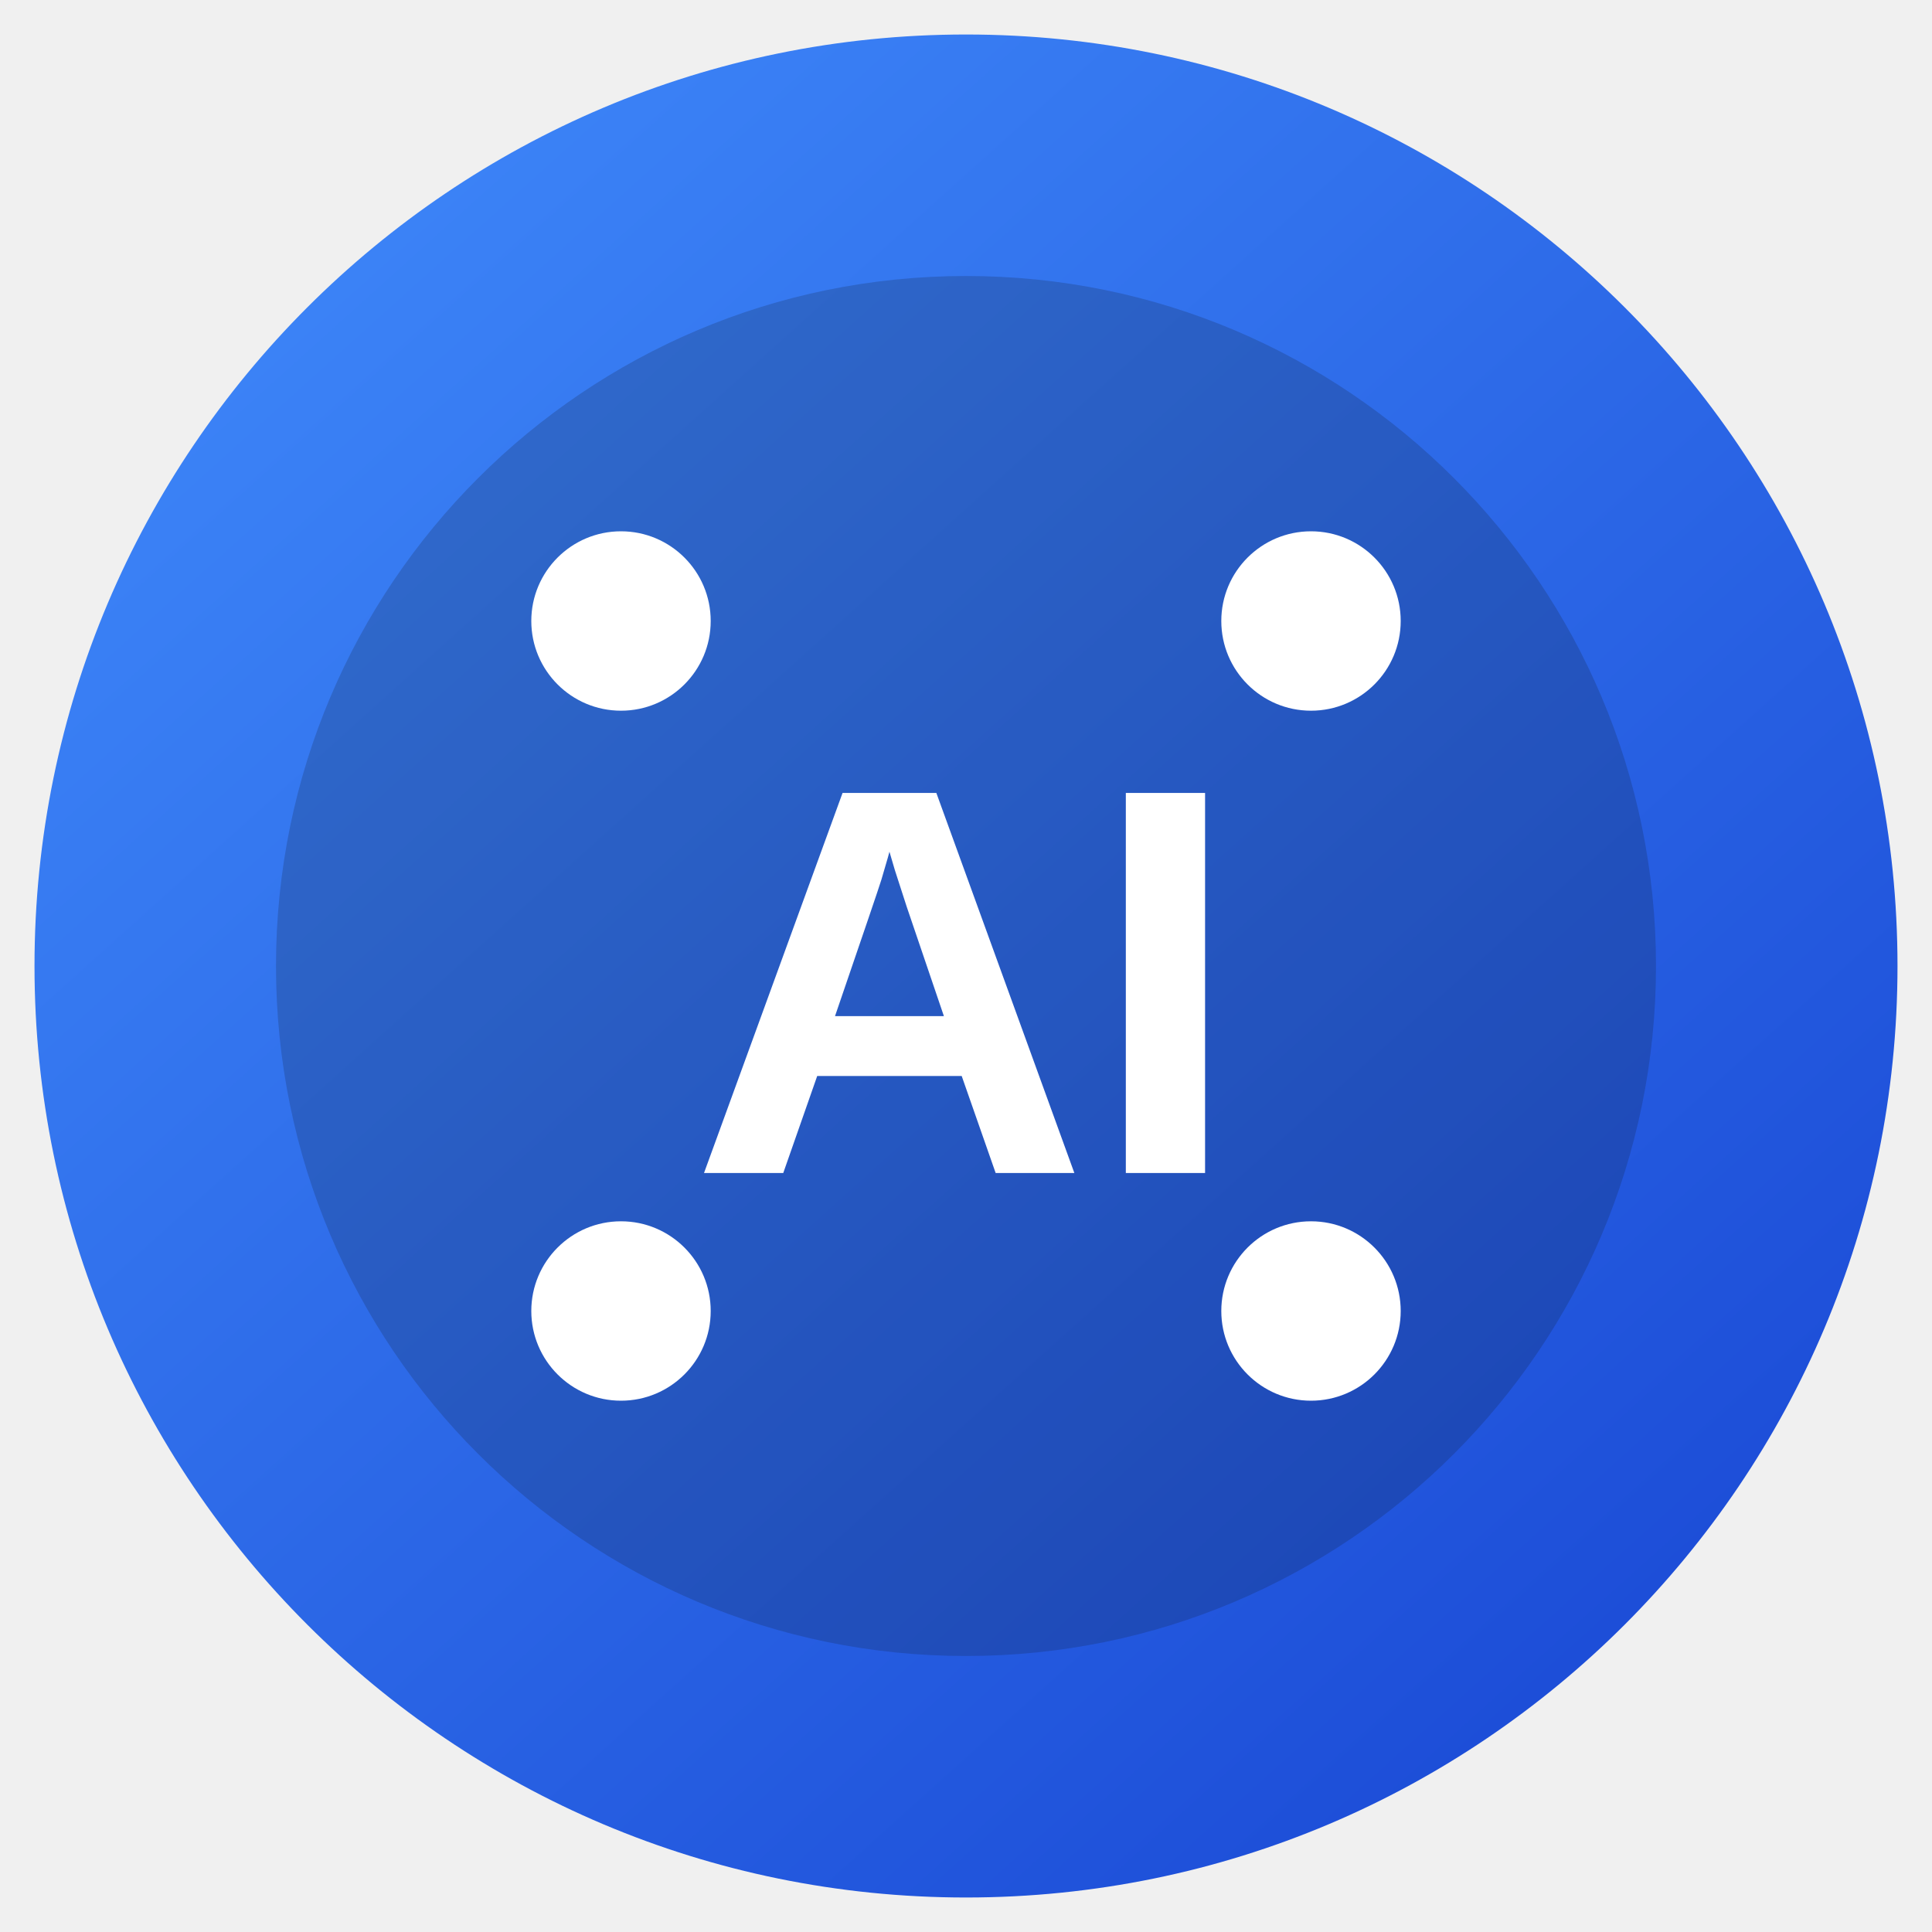
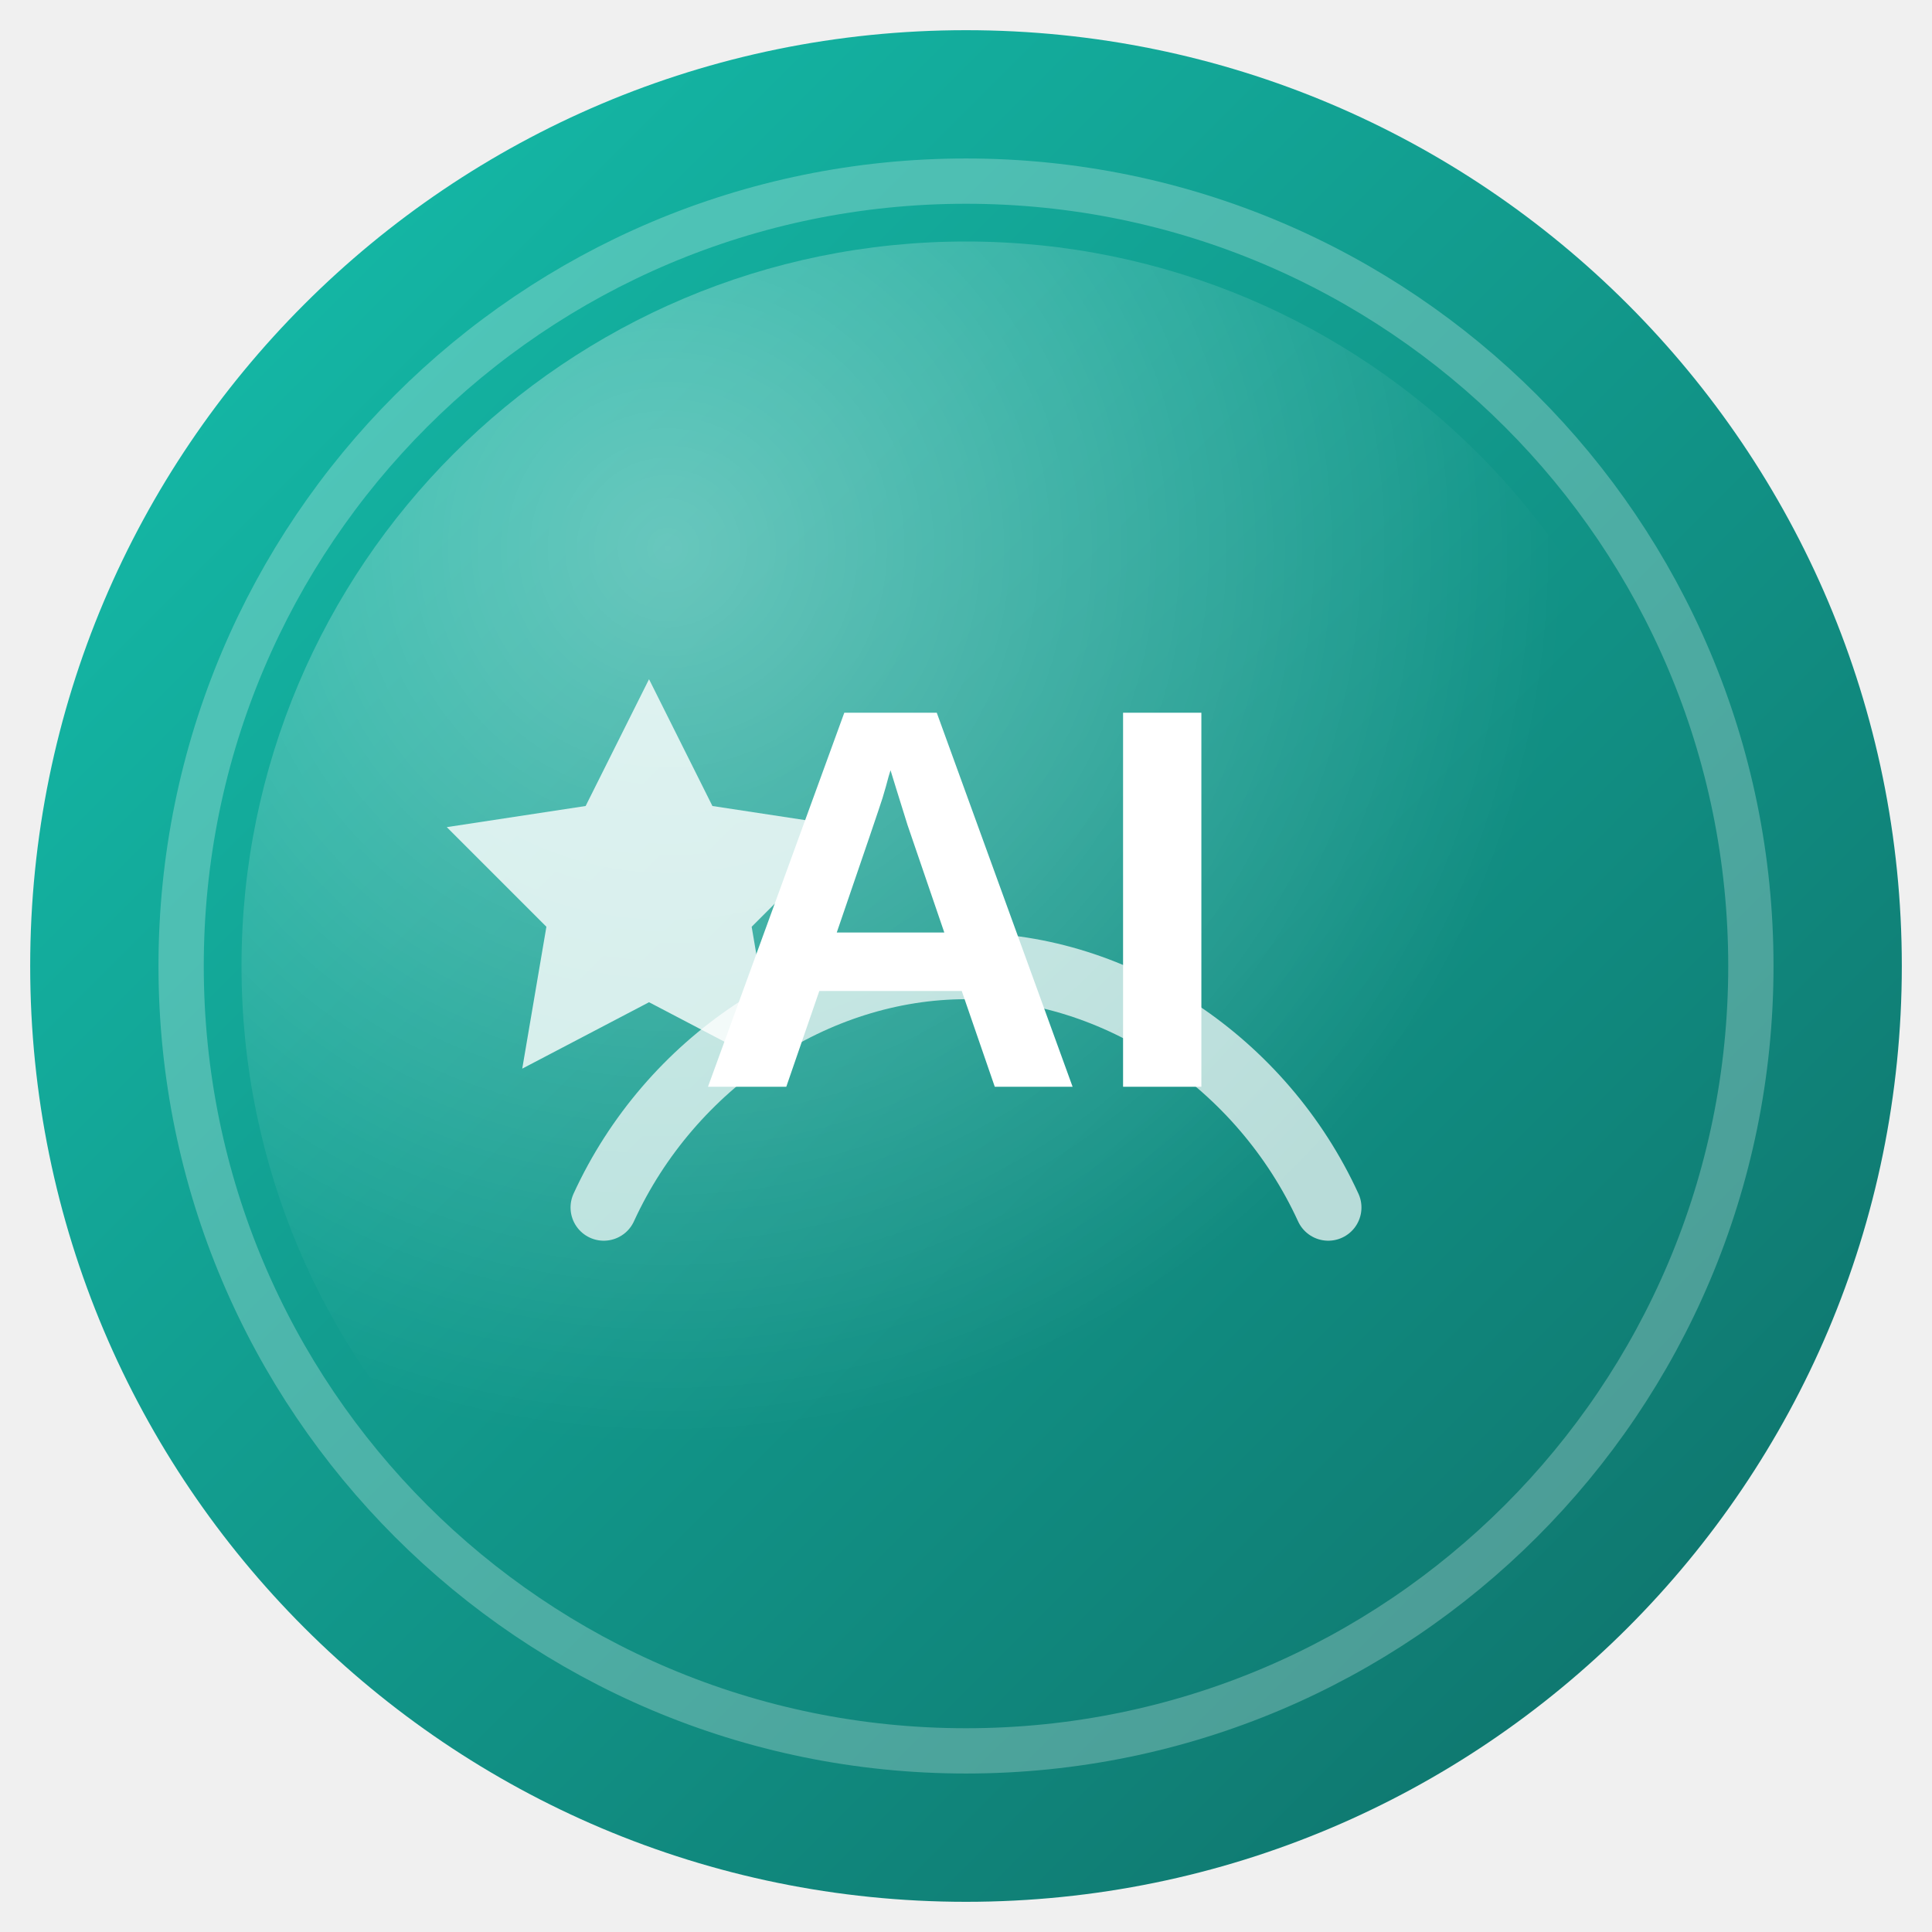
- <svg xmlns="http://www.w3.org/2000/svg" width="56" height="56" viewBox="0 0 56 56" fill="none">
+ <svg xmlns="http://www.w3.org/2000/svg" width="64" height="64" viewBox="0 0 64 64" fill="none">
  <defs>
-     <linearGradient id="aiGradient" x1="10" y1="8" x2="46" y2="48" gradientUnits="userSpaceOnUse">
-       <stop stop-color="#3B82F6" />
-       <stop offset="1" stop-color="#1D4ED8" />
+     <linearGradient id="aiGradient" x1="8" y1="8" x2="56" y2="56" gradientUnits="userSpaceOnUse">
+       <stop stop-color="#14b8a6" />
+       <stop offset="1" stop-color="#0f766e" />
    </linearGradient>
+     <radialGradient id="aiGlow" cx="0" cy="0" r="1" gradientUnits="userSpaceOnUse" gradientTransform="translate(22 18) rotate(45) scale(30)">
+       <stop stop-color="#ffffff" stop-opacity="0.6" />
+       <stop offset="1" stop-color="#ffffff" stop-opacity="0" />
+     </radialGradient>
  </defs>
-   <circle cx="28" cy="28" r="27" fill="url(#aiGradient)" />
-   <circle cx="28" cy="28" r="20" fill="#0F172A" opacity="0.2" />
-   <circle cx="18" cy="18" r="2.6" fill="#FFFFFF" />
-   <circle cx="38" cy="18" r="2.6" fill="#FFFFFF" />
-   <circle cx="18" cy="38" r="2.6" fill="#FFFFFF" />
-   <circle cx="38" cy="38" r="2.6" fill="#FFFFFF" />
-   <text x="28" y="34" text-anchor="middle" font-family="Manrope, Arial, sans-serif" font-size="16" font-weight="700" fill="#FFFFFF">AI</text>
+   <circle cx="32" cy="32" r="31" fill="url(#aiGradient)" />
+   <circle cx="32" cy="32" r="24" fill="url(#aiGlow)" opacity="0.6" />
+   <circle cx="32" cy="32" r="26" fill="none" stroke="#ffffff" stroke-opacity="0.25" stroke-width="1.5" />
+   <path d="M20 40c2.2-4.8 7-8 12-8s9.8 3.2 12 8" stroke="#ffffff" stroke-opacity="0.7" stroke-width="2.2" stroke-linecap="round" />
+   <path d="M21.5 22.5l2.1 4.2 4.6 0.7-3.3 3.3 0.8 4.7-4.2-2.2-4.2 2.2 0.8-4.7-3.3-3.3 4.6-0.7 2.1-4.2z" fill="#ffffff" fill-opacity="0.8" />
+   <text x="32" y="36" text-anchor="middle" font-family="IBM Plex Sans, Arial, sans-serif" font-size="18" font-weight="700" fill="#ffffff">AI</text>
</svg>
